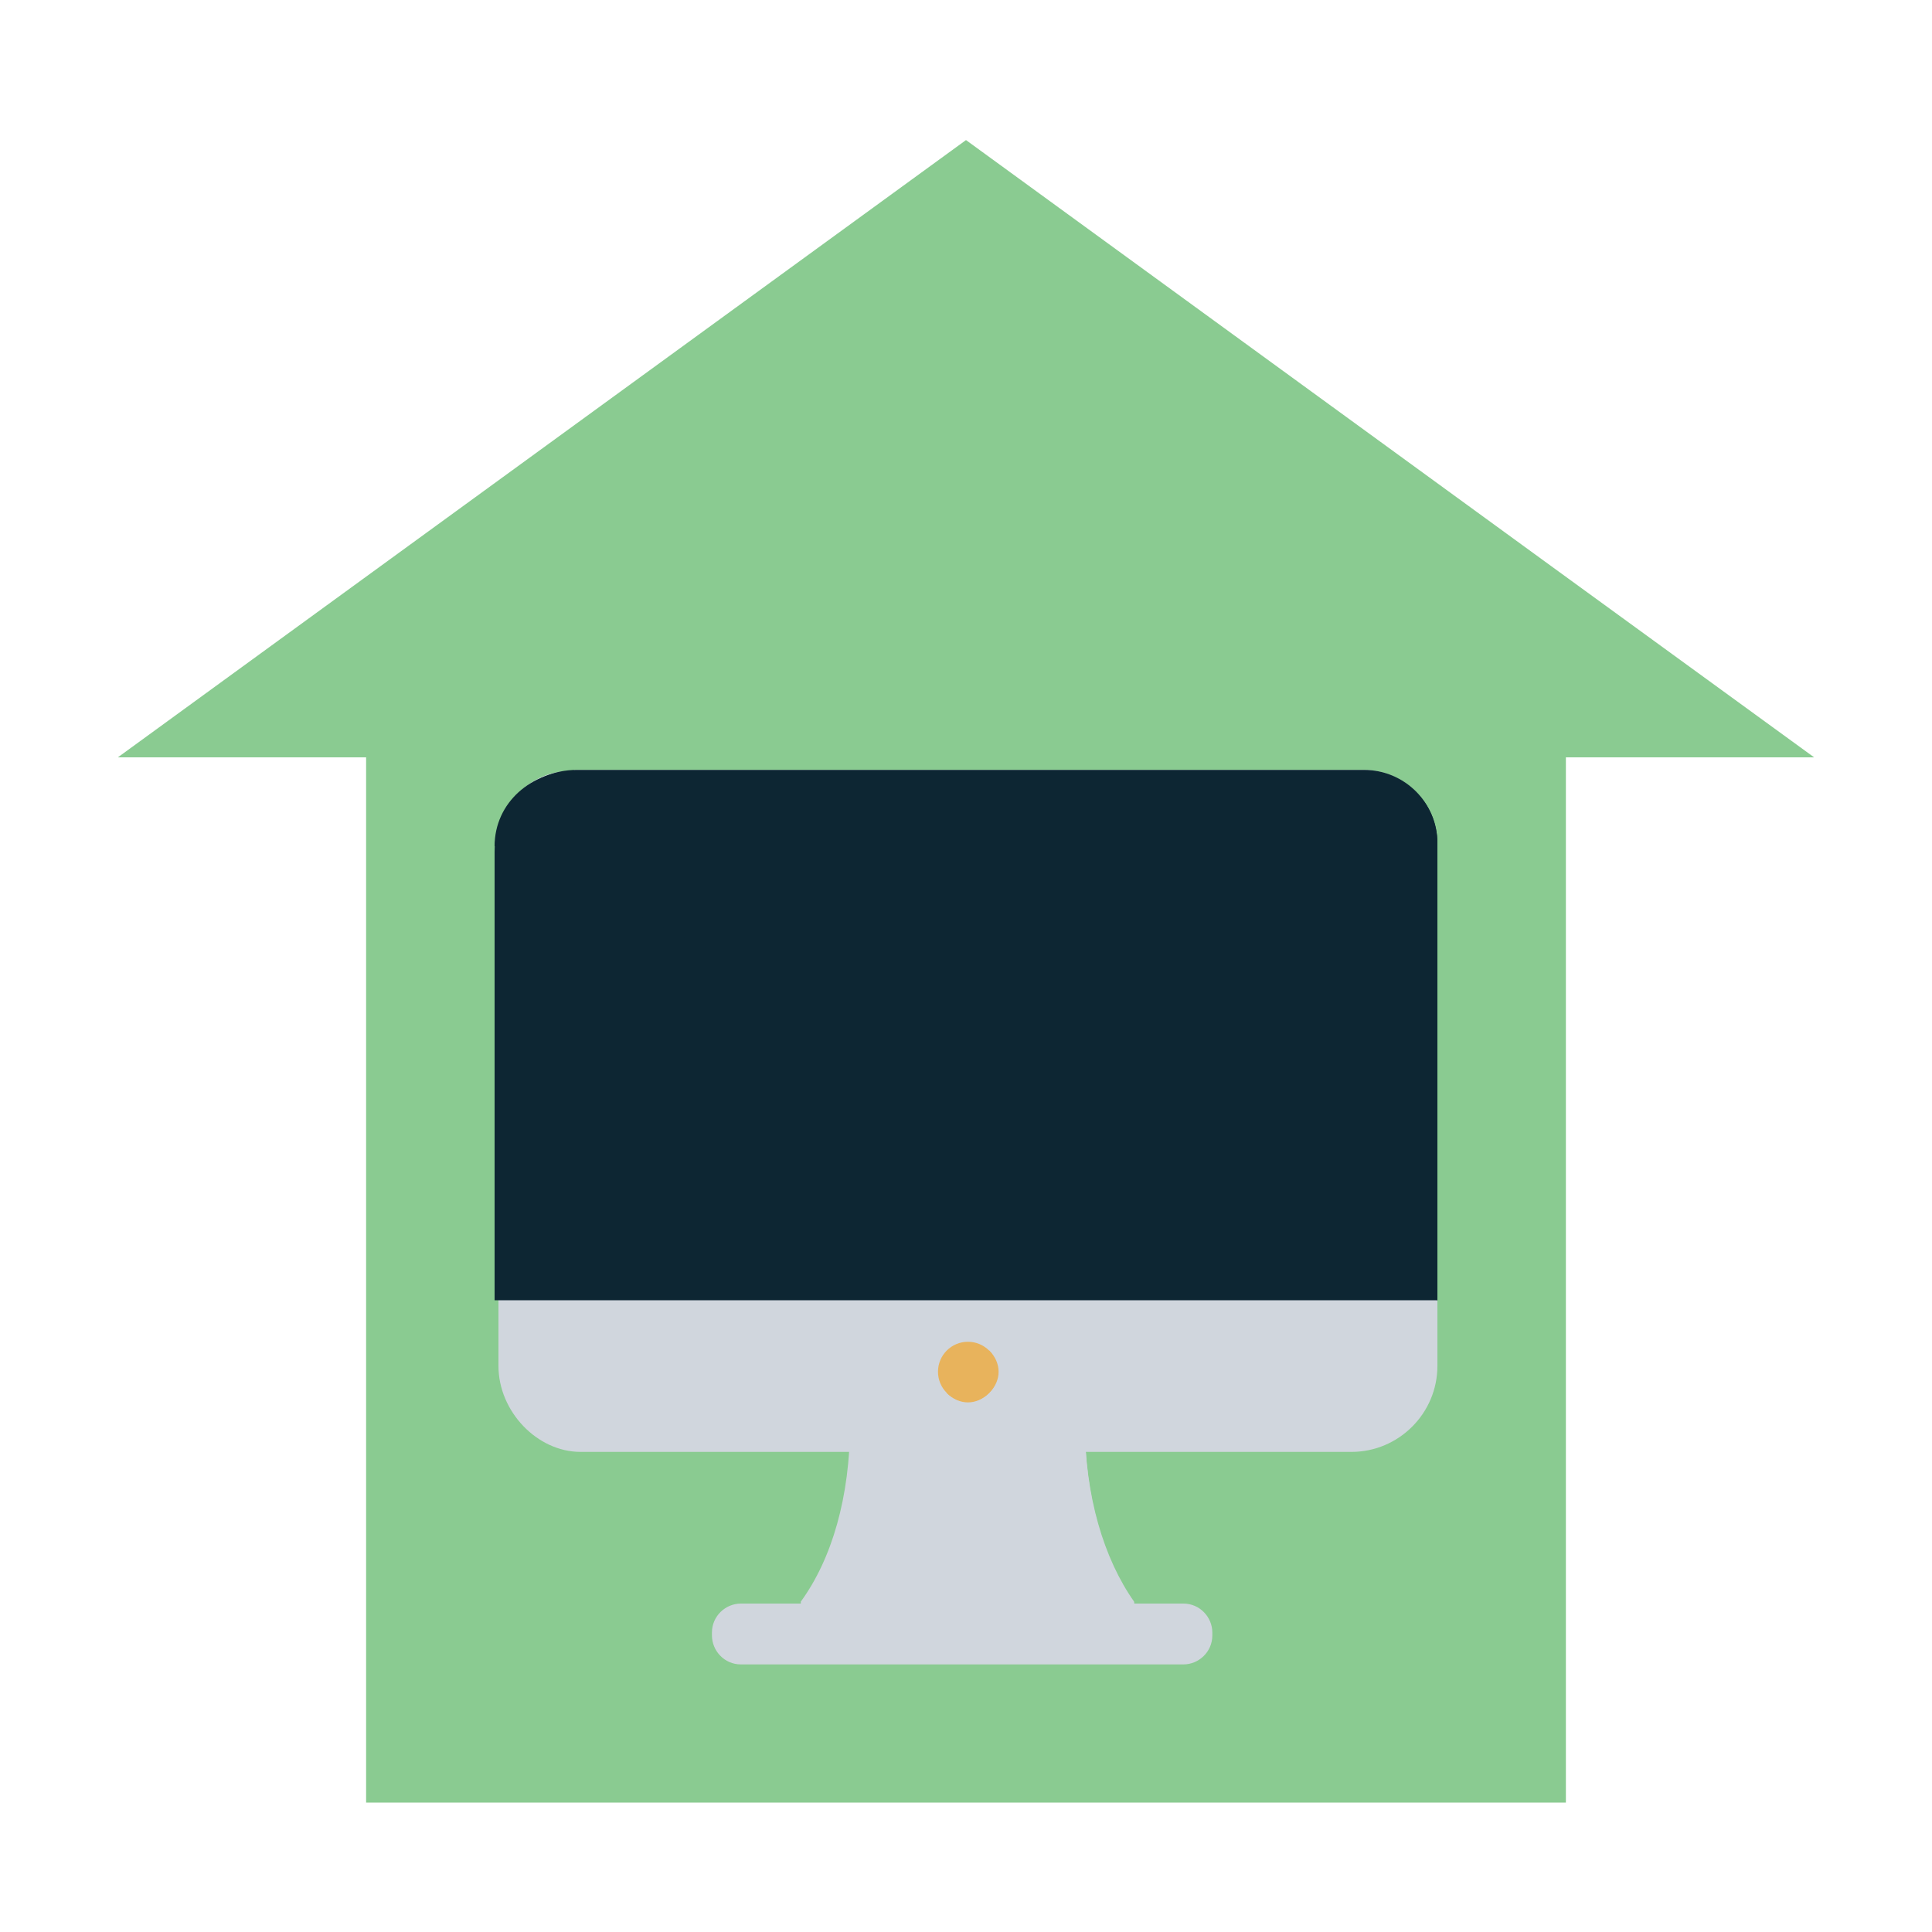
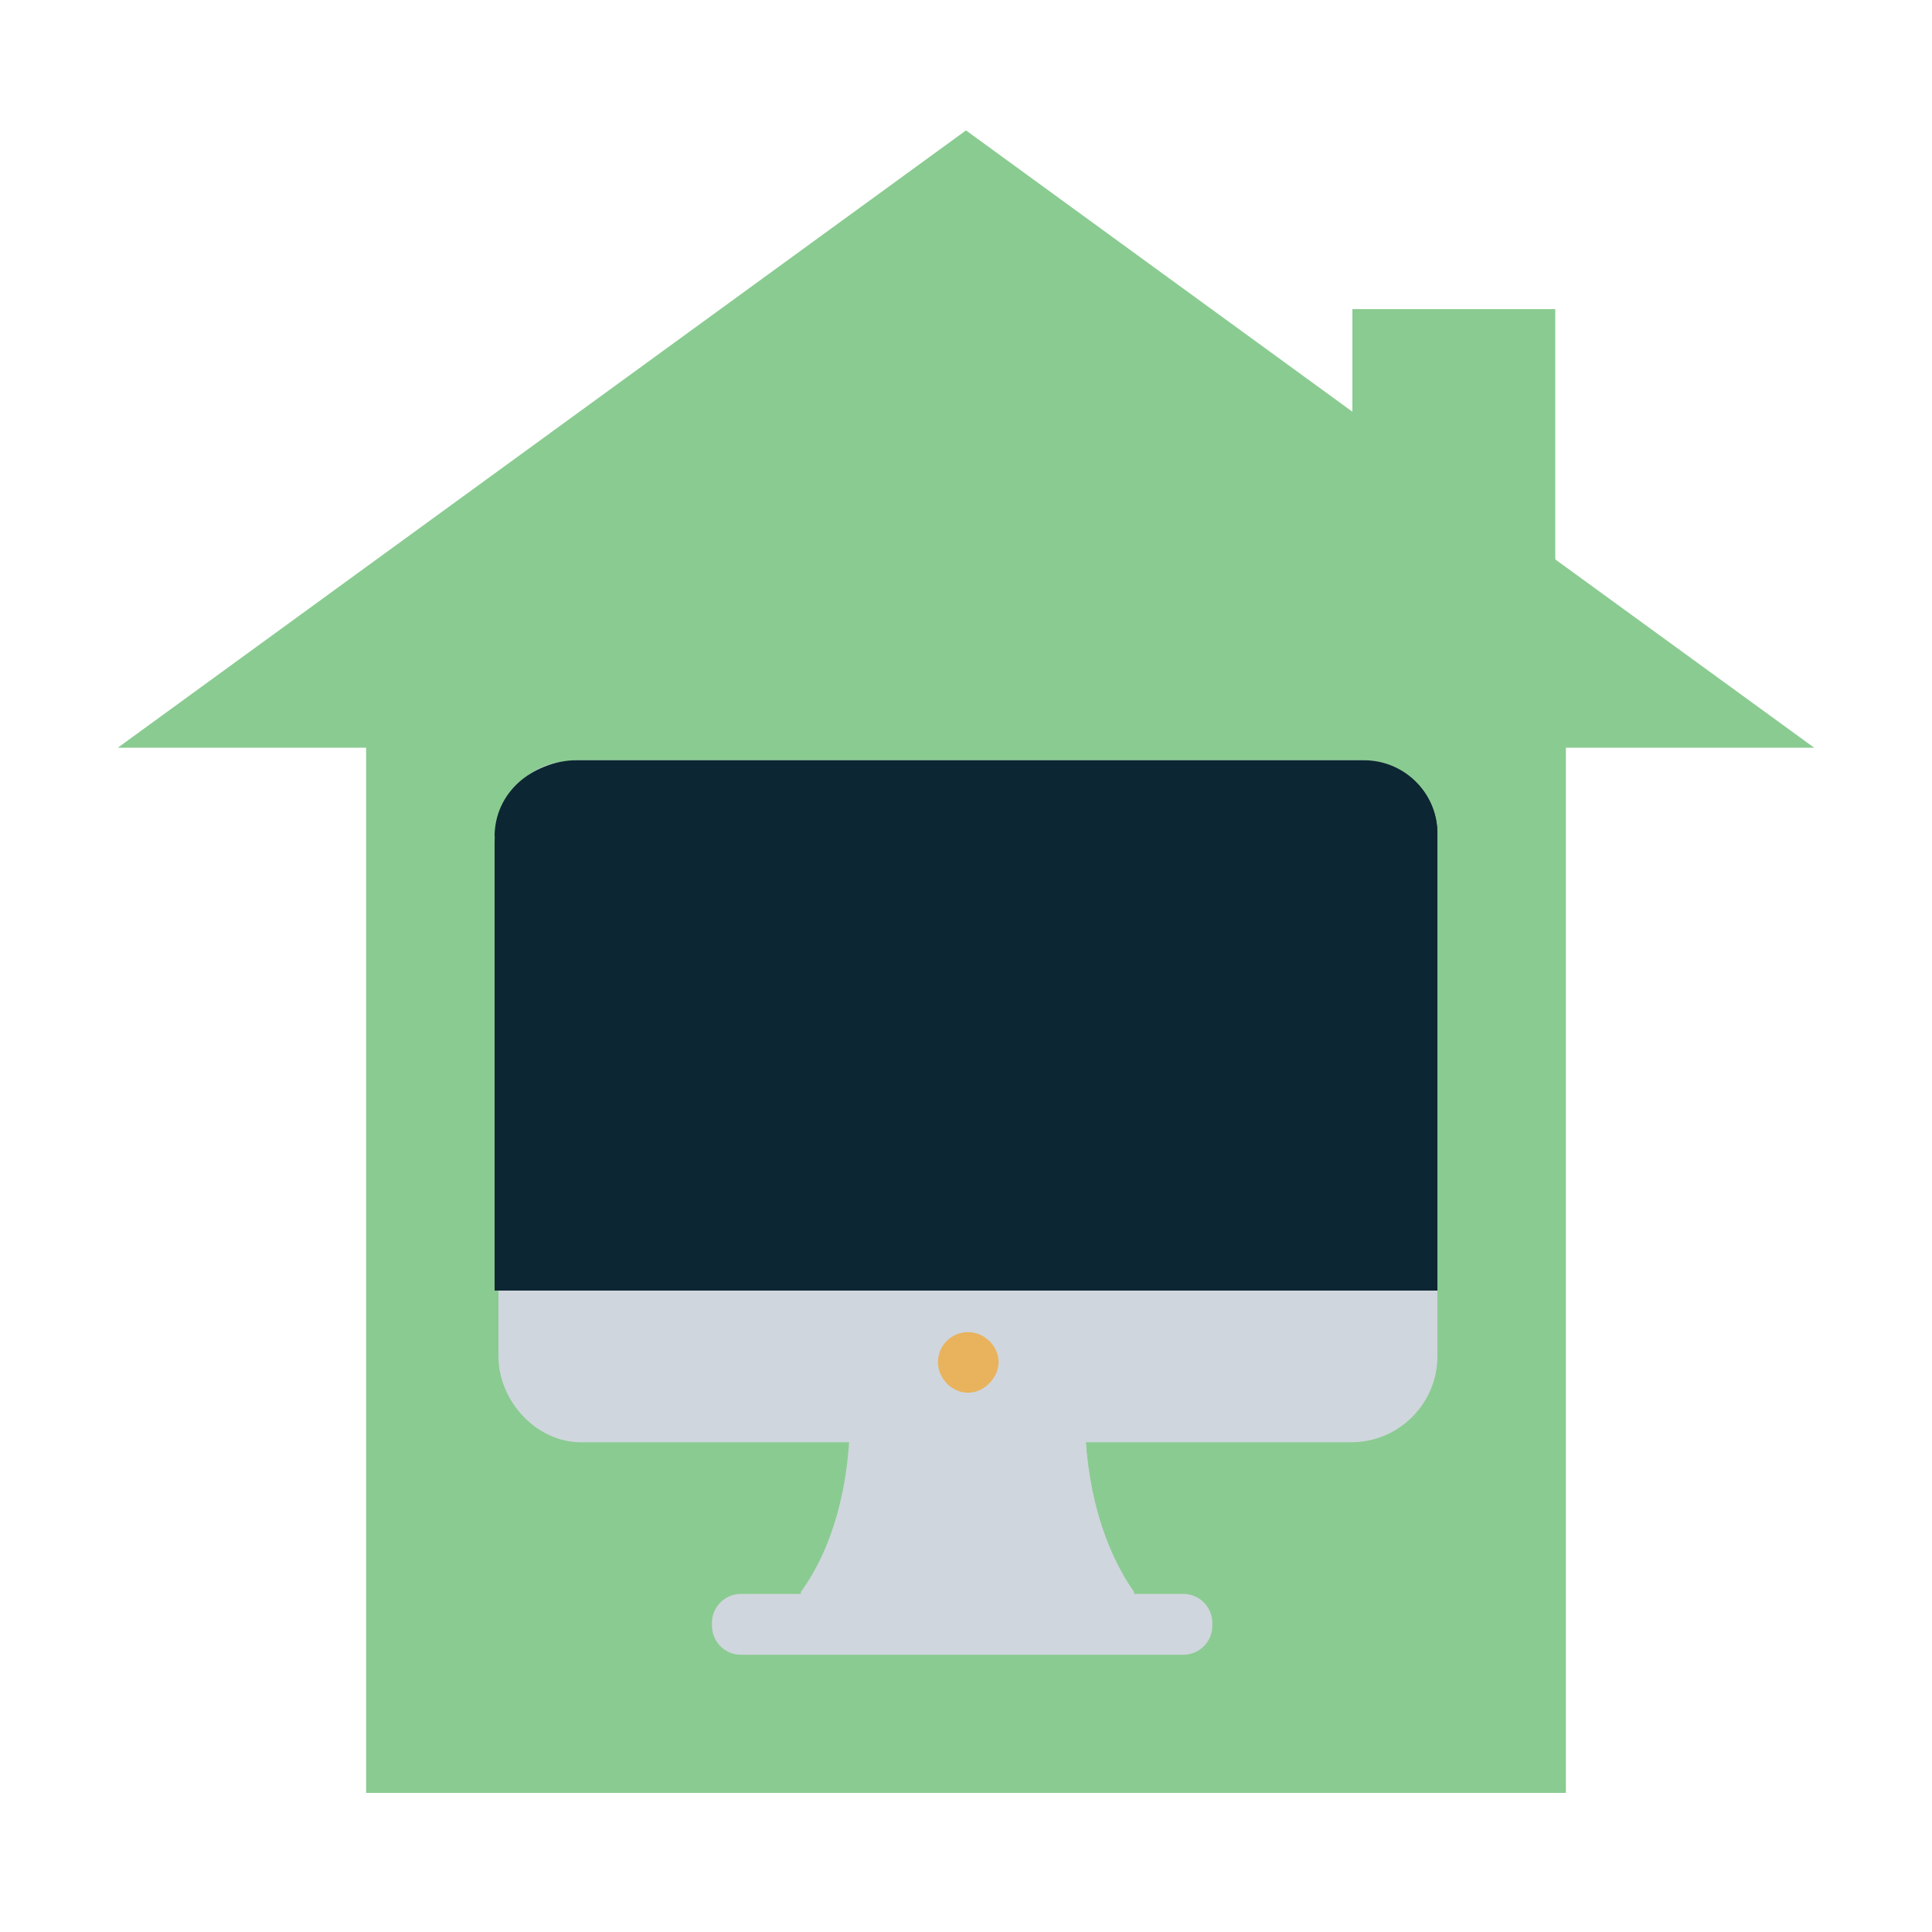
<svg xmlns="http://www.w3.org/2000/svg" version="1.1" id="Capa_1" x="0px" y="0px" viewBox="0 0 200 200" style="enable-background:new 0 0 200 200;" xml:space="preserve">
  <style type="text/css">
	.st0{fill:#8ACB91;}
	.st1{fill:#D0D6DD;}
	.st2{fill:#0D2633;}
	.st3{fill:#E8B35C;}
</style>
  <g>
    <g>
-       <path class="st0" d="M187.8,78.4h-25.7v108.2H37.9V78.4H12.2L100,14.5l60.3,43.9L187.8,78.4z" />
+       <path class="st0" d="M187.8,77.4h-25.7v108.2H37.9V77.4H12.2L100,13.5l60.3,43.9L187.8,77.4z" />
    </g>
    <g>
-       <path class="st1" d="M112.3,147.3c0-0.6,0-1.7,0-1.7H88c0,0,0,0.9,0,1.7c0,7.7-1.9,14.1-5.1,18.5v1.7h34.5v-1.7    C114.3,161.4,112.3,154.9,112.3,147.3z" />
-       <path class="st1" d="M117.4,167.6v-1.7c-3.2-4.4-5.1-11-5.1-18.5c0-0.6,0-1.7,0-1.7H87.5c0,0,0.2,0.9,0.2,1.7" />
-       <path class="st1" d="M148.8,141.4c0,4.9-4,8.9-8.9,8.9H60.1c-4.5,0-8.5-4.2-8.5-8.9V87.3c0-4.2,3.4-7.5,7.5-7.5h81.2    c4.7,0,8.5,3.8,8.5,8.5V141.4z" />
-       <path class="st1" d="M59.4,79.7h81.8c4.1,0,7.5,3.4,7.5,7.5v54.1c0,4.9-4,8.9-8.9,8.9H98.6" />
-       <path class="st2" d="M141.2,79.7H59.7c-4.7,0-8.5,3.8-8.5,8.5v46.4h97.6V87.3C148.8,83.1,145.4,79.7,141.2,79.7z" />
-       <path class="st2" d="M148.8,134.6V87.3c0-4.2-3.4-7.5-7.6-7.5H59.6c-4.6,0-8.4,3.3-8.4,7.8" />
-       <circle class="st3" cx="100.2" cy="142" r="3.1" />
-       <path class="st3" d="M102.4,139.8c1.3,1.3,1.3,3.1,0,4.4c-1.3,1.3-3.1,1.3-4.4,0" />
-       <path class="st1" d="M125.5,169.3c0,1.7-1.4,3-3,3H76.7c-1.7,0-3-1.4-3-3V169c0-1.7,1.4-3,3-3h45.8c1.7,0,3,1.4,3,3V169.3z" />
-       <g>
- 		</g>
-       <g>
- 		</g>
-       <g>
- 		</g>
-       <g>
- 		</g>
-       <g>
- 		</g>
-       <g>
- 		</g>
-       <g>
- 		</g>
-       <g>
- 		</g>
-       <g>
- 		</g>
-       <g>
- 		</g>
-       <g>
- 		</g>
-       <g>
- 		</g>
-       <g>
- 		</g>
-       <g>
- 		</g>
-       <g>
- 		</g>
+       <path class="st1" d="M112.3,146.3c0-0.6,0-1.7,0-1.7H88c0,0,0,0.9,0,1.7c0,7.7-1.9,14.1-5.1,18.5v1.7h34.5v-1.7    C114.3,160.4,112.3,153.9,112.3,146.3z" />
+       <path class="st1" d="M117.4,166.6v-1.7c-3.2-4.4-5.1-11-5.1-18.5c0-0.6,0-1.7,0-1.7H87.5c0,0,0.2,0.9,0.2,1.7" />
+       <path class="st1" d="M148.8,140.4c0,4.9-4,8.9-8.9,8.9H60.1c-4.5,0-8.5-4.2-8.5-8.9V86.3c0-4.2,3.4-7.5,7.5-7.5h81.2    c4.7,0,8.5,3.8,8.5,8.5V140.4z" />
+       <path class="st1" d="M59.4,78.7h81.8c4.1,0,7.5,3.4,7.5,7.5v54.1c0,4.9-4,8.9-8.9,8.9H98.6" />
+       <path class="st2" d="M141.2,78.7H59.7c-4.7,0-8.5,3.8-8.5,8.5v46.4h97.6V86.3C148.8,82.1,145.4,78.7,141.2,78.7z" />
+       <path class="st2" d="M148.8,133.6V86.3c0-4.2-3.4-7.5-7.6-7.5H59.6c-4.6,0-8.4,3.3-8.4,7.8" />
+       <circle class="st3" cx="100.2" cy="141" r="3.1" />
+       <path class="st3" d="M102.4,138.8c1.3,1.3,1.3,3.1,0,4.4c-1.3,1.3-3.1,1.3-4.4,0" />
+       <path class="st1" d="M125.5,168.3c0,1.7-1.4,3-3,3H76.7c-1.7,0-3-1.4-3-3V168c0-1.7,1.4-3,3-3h45.8c1.7,0,3,1.4,3,3V168.3z" />
    </g>
+     <rect x="140" y="32" class="st0" width="21" height="33" />
  </g>
</svg>
